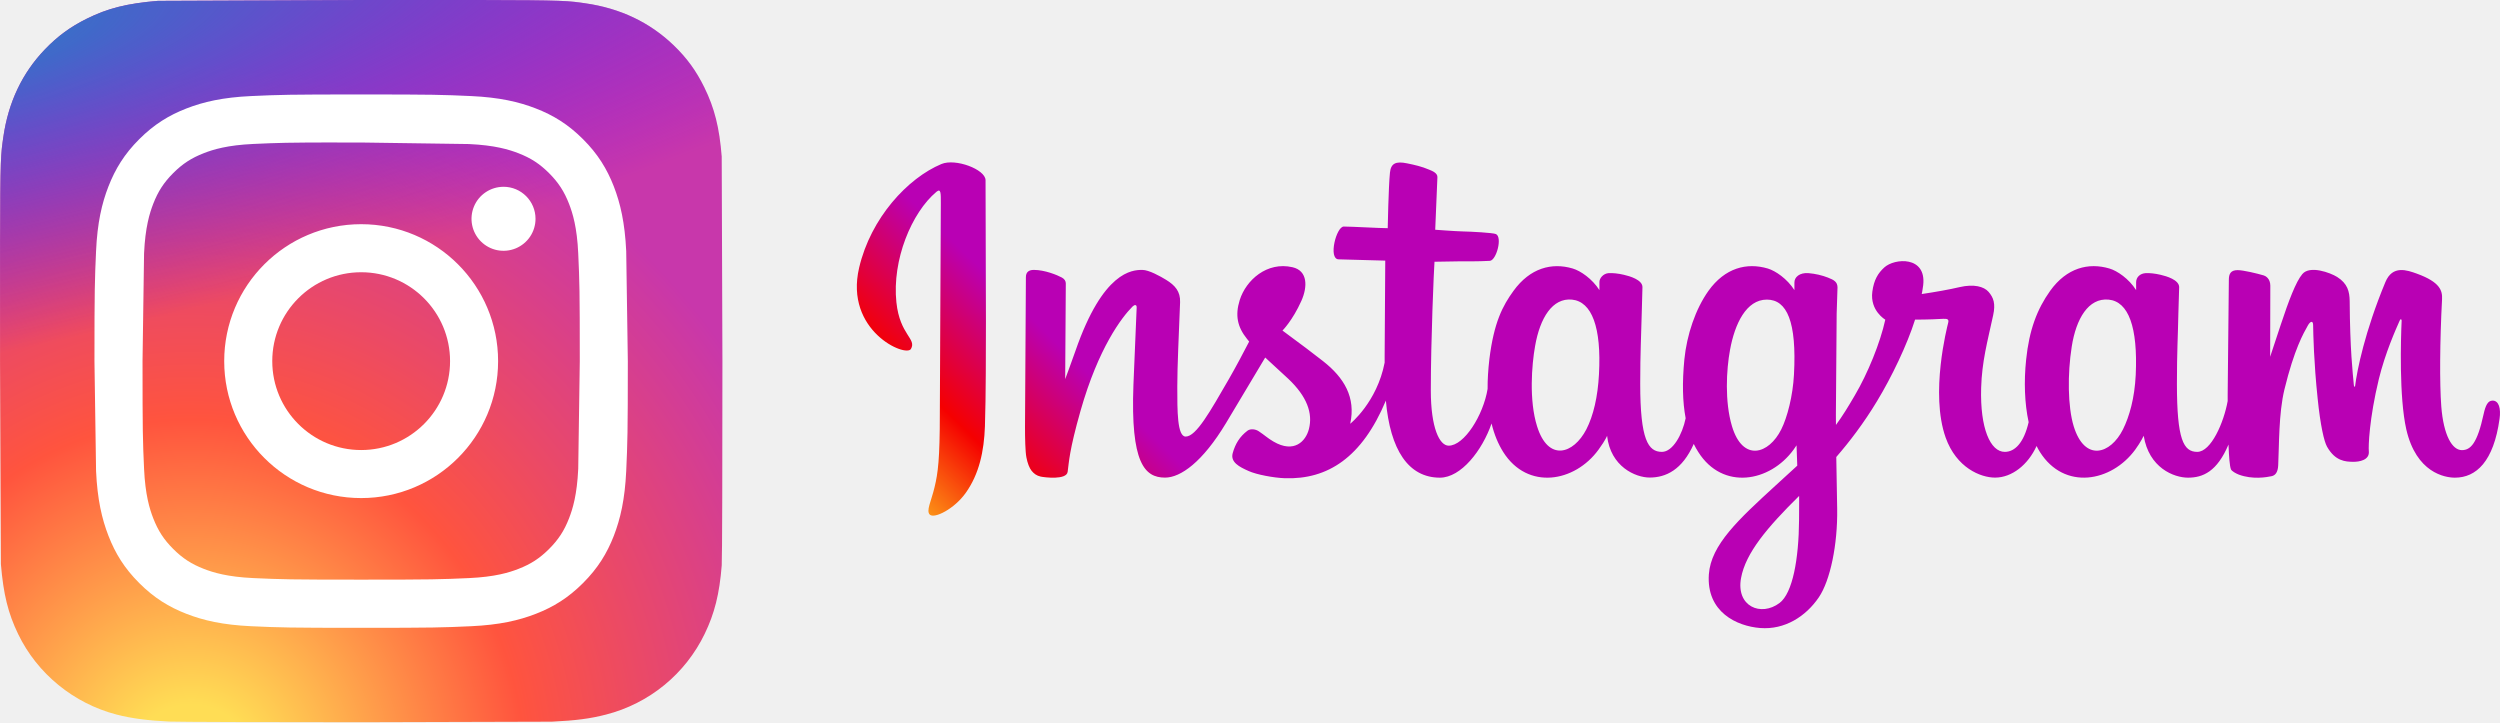
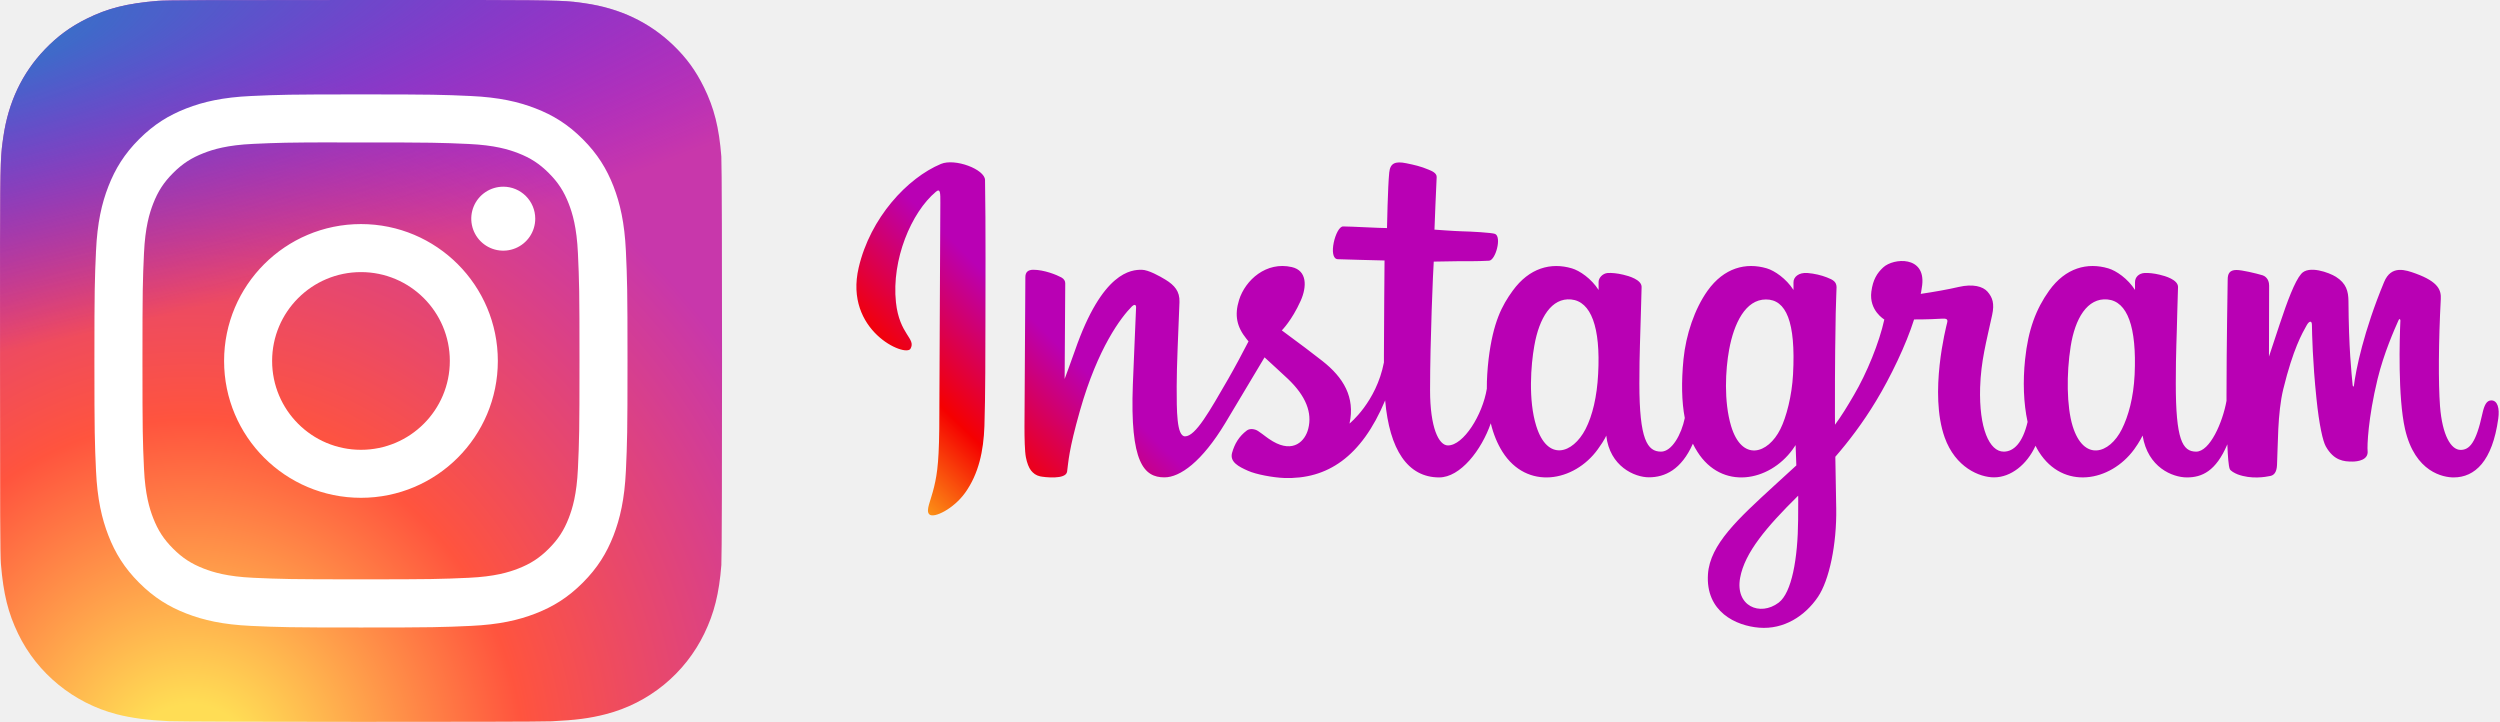
- <svg xmlns="http://www.w3.org/2000/svg" xmlns:xlink="http://www.w3.org/1999/xlink" width="1170" height="338" fill="none">
-   <use xlink:href="#D" fill="url(#A)" />
-   <use xlink:href="#D" fill="url(#B)" />
-   <path d="M169.023 44.204c-33.896 0-38.15.148-51.463.754-13.287.608-22.357 2.712-30.293 5.798-8.209 3.188-15.172 7.452-22.11 14.392-6.943 6.937-11.207 13.901-14.405 22.107-3.094 7.938-5.2 17.011-5.798 30.293-.593 13.313-.749 17.57-.749 51.466l.754 51.451c.611 13.287 2.715 22.356 5.798 30.292 3.19 8.209 7.455 15.173 14.395 22.11 6.935 6.943 13.898 11.217 22.102 14.405 7.941 3.087 17.013 5.19 30.298 5.799 13.313.606 17.564.754 51.458.754 33.899 0 38.14-.148 51.453-.754 13.288-.609 22.368-2.712 30.309-5.799 8.206-3.188 15.159-7.462 22.094-14.405 6.942-6.937 11.207-13.901 14.405-22.107 3.068-7.939 5.174-17.011 5.798-30.293.598-13.313.754-17.556.754-51.453l-.754-51.463c-.624-13.288-2.73-22.357-5.798-30.293-3.198-8.209-7.463-15.172-14.405-22.11-6.943-6.943-13.886-11.207-22.102-14.392-7.957-3.087-17.032-5.19-30.319-5.798-13.313-.606-17.551-.754-51.458-.754h.036zm-11.196 22.492h11.196l50.434.718c12.169.556 18.774 2.59 23.173 4.298 5.825 2.262 9.977 4.967 14.343 9.335s7.073 8.529 9.34 14.353c1.708 4.394 3.744 10.999 4.298 23.168.598 13.157.728 17.11.728 50.419l-.728 50.418c-.556 12.169-2.59 18.773-4.298 23.168-2.262 5.824-4.972 9.972-9.34 14.337s-8.516 7.073-14.343 9.335c-4.394 1.716-11.004 3.745-23.173 4.301-13.157.598-17.109.728-50.434.728s-37.276-.13-50.434-.728c-12.169-.562-18.773-2.595-23.175-4.303-5.824-2.263-9.985-4.967-14.353-9.335s-7.073-8.519-9.34-14.346c-1.708-4.394-3.744-10.999-4.298-23.168-.598-13.157-.718-17.109-.718-50.439l.718-50.418c.556-12.169 2.59-18.773 4.298-23.173 2.262-5.824 4.972-9.985 9.34-14.353s8.529-7.073 14.353-9.34c4.4-1.716 11.006-3.744 23.175-4.303 11.514-.52 15.976-.676 39.238-.702v.031zm77.819 20.724c-2.962 0-5.858.878-8.321 2.524s-4.383 3.985-5.517 6.722-1.429 5.749-.851 8.654 2.005 5.575 4.1 7.669a14.99 14.99 0 0 0 7.67 4.098c2.906.577 5.918.28 8.654-.855s5.076-3.055 6.721-5.518a14.98 14.98 0 0 0 2.521-8.323c0-8.268-6.708-14.977-14.977-14.977v.005zm-66.623 17.5c-35.397 0-64.095 28.698-64.095 64.095s28.698 64.083 64.095 64.083 64.088-28.686 64.088-64.083-28.694-64.095-64.09-64.095h.002zm0 22.492c22.976 0 41.604 18.625 41.604 41.603s-18.628 41.604-41.604 41.604-41.603-18.628-41.603-41.604 18.625-41.603 41.603-41.603h0z" fill="#fff" />
-   <path d="M440.597 76.756c-15.745 6.585-33.059 25.167-38.523 48.539-6.934 29.588 21.891 42.083 24.247 38.006 2.771-4.835-5.182-6.458-6.806-21.799-2.089-19.84 7.116-42.005 18.732-51.731 2.167-1.778 2.062.731 2.062 5.356l-.465 98.548c0 21.091-.865 27.731-2.461 34.289-1.568 6.669-4.107 11.166-2.195 12.916 2.167 1.933 11.373-2.67 16.71-10.114 6.384-8.917 8.634-19.634 9.05-31.265.471-14.007.443-36.277.471-48.955l-.183-66.263c-.105-5.018-14.071-10.274-20.639-7.527h0zm725.933 110.721c-2.25 0-3.32 2.354-4.19 6.303-2.98 13.774-6.12 16.882-10.17 16.882-4.53 0-8.58-6.818-9.65-20.466-.81-10.717-.68-30.478.36-50.135.21-4.026-.89-8.02-11.72-11.968-4.68-1.673-11.45-4.182-14.82 3.971-9.55 22.979-13.27 41.273-14.16 48.673-.02.387-.49.443-.57-.444-.55-5.937-1.81-16.732-1.96-39.423-.06-4.386-.97-8.181-5.89-11.265-3.16-1.983-12.79-5.539-16.27-1.33-2.98 3.451-6.46 12.706-10.09 23.683l-4.97 15.004.08-33.253c0-3.451-2.36-4.597-3.06-4.808-3.22-.941-9.58-2.481-12.25-2.481-3.32 0-4.1 1.855-4.1 4.547l-.55 53.636v3.084c-1.81 10.092-7.77 23.789-14.23 23.789s-9.52-5.727-9.52-31.864c0-15.242.47-21.877.68-32.91l.37-12.362c-.06-3.373-5.94-5.101-8.67-5.727-2.74-.653-5.12-.864-7-.786-2.62.16-4.473 1.883-4.473 4.292v3.656c-3.375-5.329-8.846-9.045-12.503-10.114-9.782-2.902-20.013-.316-27.727 10.451-6.119 8.58-9.81 18.272-11.246 32.207-1.075 10.197-.731 20.521 1.175 29.249-2.3 9.853-6.539 13.908-11.167 13.908-6.751 0-11.611-10.983-11.062-29.986.393-12.489 2.876-21.246 5.619-33.952 1.181-5.411.211-8.23-2.166-10.977-2.173-2.459-6.828-3.739-13.496-2.199-4.738 1.125-11.56 2.326-17.762 3.246 0 0 .366-1.496.682-4.132 1.596-13.83-13.446-12.705-18.234-8.286-2.877 2.637-4.839 5.749-5.57 11.343-1.175 8.89 6.068 13.071 6.068 13.071-2.377 10.873-8.185 25.09-14.226 35.364-3.22 5.517-5.681 9.571-8.868 13.908l-.029-4.808.366-47.366.394-12.235c-.056-2.459-1.491-3.423-4.528-4.574-2.666-1.042-5.831-1.8-9.101-2.066-4.106-.31-6.617 1.883-6.539 4.469v3.479c-3.397-5.329-8.868-9.045-12.476-10.114-9.809-2.902-20.034-.316-27.749 10.451-6.097 8.58-10.126 20.576-11.279 32.074-1.041 10.773-.858 19.867.605 27.555-1.569 7.681-6.042 15.735-11.113 15.735-6.462 0-10.153-5.727-10.153-31.864 0-15.242.471-21.877.71-32.91l.338-12.362c-.028-3.373-5.908-5.101-8.657-5.727-2.849-.676-5.337-.886-7.221-.786-2.511.21-4.263 2.431-4.263 4.131v3.817c-3.397-5.329-8.867-9.045-12.503-10.114-9.781-2.902-19.929-.26-27.699 10.451-5.071 6.985-9.178 14.744-11.295 31.947-.577 4.968-.865 9.615-.837 13.957-2.018 12.334-10.935 26.557-18.206 26.557-4.29 0-8.369-8.263-8.369-25.904 0-23.472 1.463-56.93 1.724-60.17l11.012-.183c4.578-.028 8.762.077 14.859-.238 3.087-.156 6.041-11.161 2.848-12.545-1.413-.604-11.561-1.152-15.59-1.23-3.397-.077-12.791-.781-12.791-.781l1.025-24.519c.155-1.989-2.355-2.98-3.818-3.584-3.536-1.512-6.701-2.221-10.414-2.98-5.204-1.069-7.532-.022-7.975 4.337-.682 6.618-1.048 26.014-1.048 26.014-3.818 0-16.765-.764-20.561-.764-3.525 0-7.349 15.164-2.455 15.347l21.864.598-.288 44.492v3.24c-3.581 18.582-16.111 28.623-16.111 28.623 2.693-12.312-2.8-21.54-12.736-29.326-3.664-2.903-10.88-8.369-18.966-14.301 0 0 4.683-4.625 8.84-13.88 2.932-6.563 3.065-14.112-4.157-15.763-11.927-2.741-21.736 6.015-24.69 15.37-2.25 7.217-1.07 12.6 3.397 18.166l1.02 1.258c-2.666 5.173-6.379 12.151-9.494 17.562-8.706 15.032-15.274 26.901-20.218 26.901-3.973 0-3.923-12.051-3.923-23.345 0-9.725.731-24.386 1.308-39.545.183-4.996-2.328-7.871-6.534-10.457-2.566-1.567-8.009-4.652-11.173-4.652-4.706 0-18.361.625-31.253 37.872-1.623 4.708-4.816 13.254-4.816 13.254l.288-44.801c0-1.047-.548-2.038-1.829-2.747-2.172-1.175-8.002-3.578-13.129-3.578-2.488 0-3.719 1.152-3.719 3.423l-.415 70.051c0 5.334.127 11.554.654 14.273.52 2.719 1.385 4.941 2.432 6.27 1.048 1.285 2.273 2.276 4.263 2.719 1.856.393 12.081 1.673 12.608-2.221.654-4.68.676-9.72 6.041-28.617 8.369-29.383 19.253-43.705 24.38-48.806.914-.886 1.934-.942 1.879.526l-1.513 36.2c-1.386 36.621 5.254 43.389 14.803 43.389 7.271 0 17.524-7.239 28.536-25.533l18.334-30.661 10.802 9.958c8.712 8.231 11.56 16.073 9.654 23.5-1.441 5.694-6.906 11.548-16.61 5.854-2.827-1.65-4.029-2.929-6.878-4.813-1.518-1.019-3.874-1.306-5.259-.26-3.664 2.747-5.731 6.22-6.934 10.535-1.124 4.209 3.087 6.402 7.455 8.335 3.741 1.701 11.799 3.19 16.948 3.373 20.062.681 36.123-9.67 47.291-36.333 2.017 23.03 10.513 36.073 25.294 36.073 9.91 0 19.825-12.783 24.169-25.356 1.225 5.123 3.082 9.565 5.465 13.359 11.406 18.034 33.53 14.168 44.62-1.152 3.453-4.757 3.979-6.458 3.979-6.458 1.618 14.461 13.285 19.551 19.957 19.551 7.505 0 15.197-3.55 20.606-15.735.654 1.335 1.336 2.592 2.123 3.794 11.378 18.034 33.502 14.168 44.62-1.152.499-.758.97-1.384 1.358-1.988l.344 9.515-10.253 9.382c-17.131 15.713-30.161 27.632-31.125 41.484-1.203 17.696 13.129 24.259 24.008 25.118 11.511.919 21.399-5.434 27.462-14.373 5.337-7.843 8.845-24.702 8.585-41.379l-.422-24.28c6.041-6.952 12.842-15.791 19.071-26.137 6.822-11.243 14.093-26.38 17.807-38.166 0 0 6.357.055 13.107-.366 2.173-.133 2.799.316 2.378 1.883-.471 1.906-8.524 32.988-1.175 53.691 5.049 14.162 16.371 18.737 23.122 18.737 7.869 0 15.407-5.96 19.431-14.793.498.969.997 1.932 1.573 2.824 11.379 18.034 33.425 14.14 44.62-1.152 2.538-3.473 3.948-6.458 3.948-6.458 2.41 14.982 14.08 19.607 20.74 19.607 6.99 0 13.58-2.847 18.94-15.503.21 5.572.55 10.119 1.13 11.554.33.892 2.32 1.988 3.74 2.537 6.38 2.353 12.87 1.229 15.24.731 1.68-.338 2.98-1.645 3.15-5.096.46-9.044.17-24.231 2.92-35.546 4.63-18.926 8.92-26.27 10.96-29.903 1.13-2.044 2.43-2.382 2.46-.238.08 4.364.31 17.175 2.12 34.427 1.28 12.65 3.03 20.15 4.39 22.531 3.82 6.768 8.58 7.084 12.43 7.084 2.46 0 7.58-.681 7.13-4.996-.23-2.088.17-15.081 4.69-33.741 2.98-12.207 7.92-23.212 9.7-27.238.68-1.49.97-.338.97-.106-.39 8.391-1.23 35.863 2.17 50.866 4.66 20.366 18.07 22.637 22.76 22.637 9.96 0 18.15-7.583 20.89-27.549.69-4.813-.31-8.524-3.27-8.524h.01zm-418.211-12.334c-.549 10.556-2.616 19.396-5.908 25.798-6.019 11.631-17.862 15.292-23.072-1.462-3.791-12.102-2.51-28.623-.914-37.54 2.3-13.226 8.135-22.581 17.236-21.723 9.311.92 13.861 12.917 12.658 34.927h0zm91.258.155c-.521 9.958-3.109 19.994-5.935 25.643-5.831 11.709-18.024 15.37-23.073-1.462-3.447-11.531-2.637-26.402-.914-35.762 2.228-12.18 7.587-23.501 17.242-23.501 9.388 0 14.016 10.302 12.68 35.082h0zm2.383 68.063c-.133 18.222-2.981 34.167-9.105 38.82-8.735 6.586-20.479 1.617-18.046-11.659 2.145-11.763 12.32-23.76 27.179-38.426 0 0 .05 3.345-.029 11.265h.001zm157.564-67.958c-.527 10.955-2.96 19.501-5.964 25.538-5.835 11.709-17.917 15.342-23.071-1.462-2.799-9.177-2.932-24.497-.915-37.274 2.039-13.022 7.77-22.847 17.236-21.989 9.361.892 13.73 12.917 12.714 35.187z" fill="url(#C)" />
+ <svg xmlns="http://www.w3.org/2000/svg" width="1039" height="300" viewBox="0 0 1039 300" fill="none">
+   <path d="M150.09 0C87.449 0 69.129 0.065 65.568 0.36C52.713 1.429 44.714 3.453 35.999 7.791C29.284 11.126 23.987 14.992 18.759 20.411C9.239 30.293 3.47 42.451 1.381 56.903C0.366 63.919 0.07 65.35 0.01 101.187C-0.013 113.133 0.01 128.854 0.01 149.941C0.01 212.531 0.079 230.833 0.38 234.387C1.418 246.895 3.38 254.765 7.534 263.374C15.473 279.852 30.636 292.222 48.499 296.838C54.684 298.431 61.516 299.308 70.285 299.723C74.001 299.885 111.874 300 149.769 300C187.665 300 225.56 299.954 229.183 299.769C239.338 299.291 245.235 298.5 251.755 296.815C260.612 294.544 268.866 290.366 275.942 284.574C283.018 278.782 288.743 271.516 292.72 263.282C296.793 254.881 298.859 246.711 299.793 234.855C299.996 232.27 300.082 191.058 300.082 149.902C300.082 108.738 299.989 67.603 299.786 65.018C298.84 52.971 296.775 44.87 292.57 36.308C289.119 29.299 285.288 24.064 279.726 18.712C269.802 9.232 257.663 3.462 243.195 1.375C236.186 0.362 234.789 0.062 198.925 0H150.09Z" fill="url(#paint0_radial)" />
+   <path d="M150.09 0C87.449 0 69.129 0.065 65.568 0.36C52.713 1.429 44.714 3.453 35.999 7.791C29.284 11.126 23.987 14.992 18.759 20.411C9.239 30.293 3.47 42.451 1.381 56.903C0.366 63.919 0.07 65.35 0.01 101.187C-0.013 113.133 0.01 128.854 0.01 149.941C0.01 212.531 0.079 230.833 0.38 234.387C1.418 246.895 3.38 254.765 7.534 263.374C15.473 279.852 30.636 292.222 48.499 296.838C54.684 298.431 61.516 299.308 70.285 299.723C74.001 299.885 111.874 300 149.769 300C187.665 300 225.56 299.954 229.183 299.769C239.338 299.291 245.235 298.5 251.755 296.815C260.612 294.544 268.866 290.366 275.942 284.574C283.018 278.782 288.743 271.516 292.72 263.282C296.793 254.881 298.859 246.711 299.793 234.855C299.996 232.27 300.082 191.058 300.082 149.902C300.082 108.738 299.989 67.603 299.786 65.018C298.84 52.971 296.775 44.87 292.57 36.308C289.119 29.299 285.288 24.064 279.726 18.712C269.802 9.232 257.663 3.462 243.195 1.375C236.186 0.362 234.789 0.062 198.925 0H150.09Z" fill="url(#paint1_radial)" />
+   <path d="M150.021 39.234C119.935 39.234 116.159 39.365 104.343 39.903C92.55 40.443 84.5 42.31 77.456 45.05C70.17 47.879 63.989 51.664 57.832 57.824C51.67 63.981 47.885 70.162 45.046 77.446C42.3 84.492 40.431 92.544 39.9 104.332C39.374 116.149 39.235 119.927 39.235 150.012C39.235 180.098 39.369 183.862 39.904 195.679C40.447 207.472 42.314 215.522 45.051 222.566C47.883 229.852 51.668 236.032 57.828 242.19C63.983 248.352 70.163 252.146 77.445 254.975C84.493 257.715 92.545 259.582 104.336 260.122C116.152 260.66 119.926 260.791 150.009 260.791C180.097 260.791 183.861 260.66 195.678 260.122C207.471 259.582 215.53 257.715 222.578 254.975C229.862 252.146 236.033 248.352 242.188 242.19C248.351 236.032 252.135 229.852 254.974 222.568C257.697 215.522 259.567 207.47 260.121 195.681C260.652 183.865 260.79 180.098 260.79 150.012C260.79 119.927 260.652 116.151 260.121 104.335C259.567 92.541 257.697 84.492 254.974 77.448C252.135 70.162 248.351 63.981 242.188 57.824C236.026 51.662 229.864 47.877 222.571 45.05C215.509 42.31 207.455 40.443 195.661 39.903C183.845 39.365 180.083 39.234 149.988 39.234H150.021ZM140.083 59.197C143.032 59.193 146.323 59.197 150.021 59.197C179.599 59.197 183.104 59.303 194.784 59.834C205.585 60.328 211.447 62.133 215.352 63.649C220.522 65.657 224.208 68.057 228.083 71.934C231.96 75.812 234.36 79.504 236.373 84.674C237.889 88.574 239.696 94.436 240.188 105.237C240.718 116.915 240.834 120.423 240.834 149.987C240.834 179.551 240.718 183.059 240.188 194.737C239.694 205.538 237.889 211.4 236.373 215.3C234.365 220.47 231.96 224.151 228.083 228.026C224.205 231.903 220.524 234.303 215.352 236.311C211.452 237.835 205.585 239.635 194.784 240.129C183.107 240.659 179.599 240.775 150.021 240.775C120.44 240.775 116.935 240.659 105.257 240.129C94.456 239.63 88.594 237.825 84.687 236.309C79.517 234.301 75.824 231.901 71.947 228.024C68.07 224.146 65.67 220.463 63.657 215.291C62.141 211.391 60.334 205.529 59.842 194.728C59.311 183.05 59.205 179.542 59.205 149.959C59.205 120.377 59.311 116.887 59.842 105.209C60.336 94.409 62.141 88.546 63.657 84.642C65.665 79.472 68.07 75.779 71.947 71.902C75.824 68.025 79.517 65.625 84.687 63.612C88.592 62.089 94.456 60.289 105.257 59.793C115.476 59.331 119.437 59.193 140.083 59.169V59.197ZM209.153 77.591C206.524 77.591 203.954 78.371 201.767 79.832C199.581 81.293 197.877 83.369 196.871 85.798C195.865 88.228 195.602 90.901 196.116 93.48C196.629 96.058 197.896 98.427 199.755 100.286C201.615 102.145 203.984 103.411 206.563 103.923C209.142 104.435 211.815 104.171 214.244 103.165C216.673 102.158 218.749 100.453 220.209 98.266C221.669 96.08 222.448 93.509 222.447 90.88C222.447 83.541 216.492 77.586 209.153 77.586V77.591ZM150.021 93.123C118.603 93.123 93.131 118.595 93.131 150.012C93.131 181.43 118.603 206.89 150.021 206.89C181.438 206.89 206.903 181.43 206.903 150.012C206.903 118.595 181.436 93.123 150.018 93.123H150.021ZM150.021 113.086C170.413 113.086 186.947 129.618 186.947 150.012C186.947 170.405 170.413 186.939 150.021 186.939C129.626 186.939 113.094 170.405 113.094 150.012C113.094 129.618 129.626 113.086 150.021 113.086V113.086Z" fill="white" />
+   <path d="M391.063 68.126C377.087 73.971 361.72 90.464 356.87 111.209C350.716 137.47 376.301 148.56 378.391 144.942C380.851 140.65 373.792 139.21 372.35 125.593C370.496 107.984 378.666 88.311 388.977 79.678C390.9 78.1 390.807 80.327 390.807 84.432C390.807 91.836 390.394 158.072 390.394 171.901C390.394 190.62 389.626 196.515 388.21 202.335C386.818 208.254 384.565 212.245 386.262 213.799C388.185 215.514 396.356 211.429 401.093 204.822C406.759 196.908 408.756 187.395 409.125 177.072C409.544 164.64 409.519 144.873 409.544 133.621C409.544 123.273 409.706 93.02 409.381 74.807C409.288 70.353 396.892 65.688 391.063 68.126V68.126ZM1035.38 166.4C1033.38 166.4 1032.43 168.489 1031.66 171.994C1029.02 184.22 1026.23 186.978 1022.63 186.978C1018.62 186.978 1015.02 180.926 1014.07 168.813C1013.35 159.301 1013.46 141.761 1014.39 124.315C1014.58 120.741 1013.6 117.197 1003.99 113.692C999.837 112.207 993.821 109.98 990.831 117.216C982.355 137.612 979.059 153.85 978.267 160.417C978.249 160.761 977.83 160.811 977.756 160.024C977.274 154.754 976.157 145.173 976.019 125.033C975.97 121.139 975.159 117.772 970.795 115.034C967.987 113.274 959.442 110.118 956.353 113.854C953.706 116.916 950.622 125.131 947.395 134.874C944.793 142.808 942.983 148.191 942.983 148.191C942.983 148.191 943.001 126.797 943.052 118.676C943.052 115.614 940.961 114.596 940.336 114.409C937.479 113.574 931.836 112.207 929.47 112.207C926.524 112.207 925.825 113.854 925.825 116.243C925.825 116.543 925.338 144.382 925.338 163.849V166.586C923.735 175.543 918.447 187.7 912.711 187.7C906.975 187.7 904.26 182.617 904.26 159.419C904.26 145.891 904.678 140.002 904.865 130.209C904.978 124.57 905.209 120.235 905.19 119.237C905.141 116.243 899.916 114.709 897.501 114.154C895.066 113.574 892.951 113.387 891.283 113.456C888.962 113.598 887.314 115.127 887.314 117.265V120.51C884.318 115.781 879.463 112.482 876.216 111.533C867.534 108.958 858.454 111.253 851.606 120.81C846.176 128.425 842.9 137.027 841.625 149.396C840.671 158.446 840.976 167.609 842.668 175.357C840.627 184.102 836.864 187.7 832.756 187.7C826.765 187.7 822.451 177.952 822.938 161.086C823.287 150.001 825.491 142.229 827.926 130.951C828.974 126.148 828.113 123.646 826.003 121.208C824.074 119.025 819.942 117.89 814.024 119.256C809.819 120.254 803.763 121.321 798.259 122.137C798.259 122.137 798.584 120.81 798.864 118.47C800.281 106.195 786.93 107.193 782.68 111.116C780.127 113.456 778.386 116.218 777.736 121.184C776.694 129.074 783.123 132.785 783.123 132.785C781.013 142.435 775.858 155.054 770.495 164.173C767.638 169.069 765.454 172.668 762.625 176.517C762.599 175.101 762.599 173.661 762.599 172.25C762.55 151.947 762.806 135.966 762.924 130.209C763.042 124.57 763.273 120.348 763.273 119.35C763.224 117.167 761.95 116.312 759.255 115.289C756.888 114.365 754.08 113.692 751.177 113.456C747.532 113.18 745.304 115.127 745.373 117.423V120.51C742.358 115.781 737.502 112.482 734.3 111.533C725.593 108.958 716.518 111.253 709.67 120.81C704.259 128.425 700.683 139.072 699.66 149.278C698.735 158.839 698.897 166.911 700.196 173.734C698.804 180.553 694.834 187.7 690.333 187.7C684.598 187.7 681.322 182.617 681.322 159.419C681.322 145.891 681.74 140.002 681.951 130.209C682.064 124.57 682.276 120.235 682.251 119.237C682.227 116.243 677.007 114.709 674.568 114.154C672.039 113.554 669.831 113.367 668.158 113.456C665.93 113.642 664.375 115.614 664.375 117.123V120.51C661.36 115.781 656.505 112.482 653.278 111.533C644.596 108.958 635.589 111.303 628.692 120.81C624.191 127.009 620.546 133.896 618.667 149.165C618.156 153.574 617.9 157.699 617.925 161.553C616.134 172.5 608.219 185.124 601.765 185.124C597.958 185.124 594.337 177.79 594.337 162.133C594.337 141.299 595.636 111.602 595.867 108.727C595.867 108.727 604.038 108.584 605.641 108.564C609.705 108.54 613.418 108.633 618.83 108.353C621.57 108.215 624.191 98.448 621.358 97.219C620.104 96.683 611.097 96.196 607.521 96.127C604.505 96.058 596.167 95.434 596.167 95.434C596.167 95.434 596.915 75.736 597.077 73.671C597.215 71.906 594.987 71.027 593.688 70.491C590.55 69.149 587.741 68.52 584.445 67.846C579.826 66.897 577.76 67.826 577.367 71.695C576.762 77.57 576.437 94.785 576.437 94.785C573.048 94.785 561.557 94.107 558.187 94.107C555.059 94.107 551.665 107.566 556.008 107.729C561.001 107.915 569.659 108.102 575.414 108.259C575.414 108.259 575.158 138.448 575.158 147.749V150.625C571.98 167.117 560.858 176.03 560.858 176.03C563.249 165.102 558.374 156.912 549.554 150.001C546.303 147.424 539.898 142.572 532.721 137.308C532.721 137.308 536.878 133.203 540.567 124.988C543.169 119.163 543.287 112.463 536.878 110.998C526.292 108.564 517.585 116.336 514.963 124.639C512.966 131.045 514.014 135.823 517.979 140.763L518.884 141.879C516.518 146.471 513.222 152.665 510.457 157.468C502.73 170.809 496.901 181.344 492.513 181.344C488.986 181.344 489.03 170.647 489.03 160.624C489.03 151.991 489.679 138.979 490.191 125.524C490.353 121.09 488.125 118.539 484.391 116.243C482.114 114.852 477.283 112.114 474.474 112.114C470.298 112.114 458.178 112.669 446.736 145.728C445.295 149.907 442.461 157.492 442.461 157.492L442.717 117.727C442.717 116.798 442.23 115.919 441.094 115.289C439.165 114.247 433.991 112.114 429.44 112.114C427.232 112.114 426.14 113.136 426.14 115.152L425.771 177.328C425.771 182.062 425.884 187.582 426.351 189.996C426.813 192.41 427.581 194.381 428.51 195.561C429.44 196.701 430.527 197.581 432.293 197.975C433.941 198.323 443.017 199.459 443.484 196.003C444.065 191.849 444.085 187.376 448.846 170.603C456.274 144.524 465.935 131.811 470.485 127.284C471.297 126.498 472.202 126.449 472.153 127.751C471.946 133.478 471.272 147.749 470.81 159.881C469.58 192.385 475.473 198.392 483.949 198.392C490.402 198.392 499.503 191.967 509.277 175.73C515.381 165.589 521.28 155.683 525.549 148.516C528.476 151.249 531.816 154.198 535.137 157.354C542.869 164.66 545.398 171.621 543.705 178.213C542.427 183.266 537.576 188.462 528.963 183.409C526.454 181.944 525.387 180.808 522.859 179.137C521.51 178.232 519.42 177.977 518.19 178.906C514.939 181.344 513.104 184.426 512.036 188.256C511.038 191.992 514.776 193.939 518.653 195.654C521.973 197.164 529.125 198.486 533.695 198.648C551.502 199.253 565.758 190.065 575.669 166.4C577.46 186.84 585.001 198.417 598.12 198.417C606.916 198.417 615.716 187.071 619.572 175.912C620.659 180.459 622.307 184.402 624.423 187.769C634.546 203.775 654.183 200.344 664.026 186.747C667.091 182.524 667.558 181.015 667.558 181.015C668.994 193.85 679.349 198.368 685.271 198.368C691.932 198.368 698.759 195.217 703.561 184.402C704.141 185.587 704.746 186.702 705.445 187.769C715.544 203.775 735.18 200.344 745.048 186.747C745.491 186.073 745.909 185.518 746.253 184.982L746.559 193.427C746.559 193.427 740.916 198.579 737.458 201.755C722.253 215.701 710.689 226.28 709.833 238.575C708.765 254.281 721.486 260.107 731.142 260.868C741.359 261.685 750.135 256.046 755.516 248.112C760.253 241.151 763.367 226.187 763.136 211.385C763.042 205.447 762.9 197.93 762.762 189.834C768.124 183.664 774.159 175.819 779.688 166.636C785.744 156.657 792.197 143.221 795.493 132.761C795.493 132.761 801.136 132.81 807.127 132.436C809.055 132.318 809.611 132.716 809.237 134.107C808.819 135.799 801.672 163.386 808.194 181.762C812.676 194.332 822.725 198.392 828.717 198.392C835.702 198.392 842.392 193.103 845.963 185.262C846.406 186.122 846.849 186.978 847.36 187.769C857.459 203.775 877.027 200.32 886.964 186.747C889.217 183.664 890.471 181.015 890.471 181.015C892.606 194.312 902.96 198.417 908.878 198.417C915.076 198.417 920.925 195.89 925.687 184.658C925.874 189.603 926.174 193.639 926.685 194.912C926.985 195.704 928.751 196.677 930.006 197.164C935.667 199.253 941.428 198.255 943.538 197.812C945.023 197.512 946.184 196.352 946.327 193.29C946.74 185.262 946.485 171.783 948.924 161.74C953.032 144.942 956.839 138.424 958.649 135.199C959.653 133.385 960.809 133.085 960.833 134.987C960.902 138.861 961.114 150.231 962.712 165.545C963.853 176.772 965.408 183.428 966.613 185.542C970.002 191.549 974.228 191.83 977.642 191.83C979.826 191.83 984.376 191.225 983.978 187.395C983.771 185.542 984.12 174.01 988.134 157.448C990.781 146.613 995.168 136.846 996.747 133.272C997.352 131.949 997.608 132.972 997.608 133.178C997.259 140.626 996.516 165.008 999.532 178.326C1003.67 196.401 1015.57 198.417 1019.73 198.417C1028.57 198.417 1035.84 191.687 1038.28 173.965C1038.88 169.693 1038 166.4 1035.38 166.4H1035.38ZM664.188 155.452C663.702 164.822 661.867 172.668 658.945 178.35C653.603 188.674 643.09 191.923 638.467 177.053C635.102 166.311 636.238 151.647 637.655 143.733C639.696 131.994 644.876 123.691 652.953 124.452C661.217 125.269 665.256 135.916 664.188 155.452V155.452ZM745.187 155.59C744.725 164.429 742.427 173.336 739.919 178.35C734.744 188.743 723.922 191.992 719.44 177.053C716.381 166.818 717.099 153.618 718.629 145.311C720.606 134.501 725.363 124.452 733.932 124.452C742.265 124.452 746.372 133.596 745.187 155.59V155.59ZM747.302 216.001C747.184 232.174 744.656 246.327 739.22 250.456C731.467 256.302 721.044 251.892 723.203 240.109C725.107 229.667 734.138 219.02 747.327 206.002C747.327 206.002 747.371 208.971 747.301 216.001H747.302ZM887.151 155.683C886.684 165.407 884.525 172.992 881.858 178.35C876.679 188.743 865.955 191.967 861.38 177.053C858.896 168.907 858.778 155.31 860.569 143.969C862.379 132.411 867.465 123.691 875.867 124.452C884.175 125.244 888.056 135.916 887.151 155.683Z" fill="url(#paint2_linear)" />
  <defs>
-     <radialGradient id="A" cx="0" cy="0" r="1" gradientUnits="userSpaceOnUse" gradientTransform="translate(89.8062 364.033) rotate(-90) scale(334.983 311.645)">
-       <stop stop-color="#fd5" />
-       <stop offset=".1" stop-color="#fd5" />
-       <stop offset=".5" stop-color="#ff543e" />
-       <stop offset="1" stop-color="#c837ab" />
+     <radialGradient id="paint0_radial" cx="0" cy="0" r="1" gradientUnits="userSpaceOnUse" gradientTransform="translate(79.7096 323.106) rotate(-90) scale(297.322 276.608)">
+       <stop stop-color="#FFDD55" />
+       <stop offset="0.1" stop-color="#FFDD55" />
+       <stop offset="0.5" stop-color="#FF543E" />
+       <stop offset="1" stop-color="#C837AB" />
    </radialGradient>
-     <radialGradient id="B" cx="0" cy="0" r="1" gradientUnits="userSpaceOnUse" gradientTransform="matrix(29.39838,146.8258,-605.3753,121.2121,-56.6322,24.349)">
-       <stop stop-color="#3771c8" />
-       <stop offset=".128" stop-color="#3771c8" />
-       <stop offset="1" stop-color="#60f" stop-opacity="0" />
+     <radialGradient id="paint1_radial" cx="0" cy="0" r="1" gradientUnits="userSpaceOnUse" gradientTransform="translate(-50.2653 21.6115) rotate(78.6776) scale(132.906 547.981)">
+       <stop stop-color="#3771C8" />
+       <stop offset="0.128" stop-color="#3771C8" />
+       <stop offset="1" stop-color="#6600FF" stop-opacity="0" />
    </radialGradient>
-     <linearGradient id="C" x1="372.473" y1="215.962" x2="464.644" y2="121.752" gradientUnits="userSpaceOnUse">
-       <stop stop-color="#ffd521" />
-       <stop offset=".05" stop-color="#ffd521" />
-       <stop offset=".501" stop-color="#f50000" />
-       <stop offset=".95" stop-color="#b900b4" />
+     <linearGradient id="paint2_linear" x1="330.597" y1="191.682" x2="412.406" y2="108.064" gradientUnits="userSpaceOnUse">
+       <stop stop-color="#FFD521" />
+       <stop offset="0.05" stop-color="#FFD521" />
+       <stop offset="0.501" stop-color="#F50000" />
+       <stop offset="0.95" stop-color="#B900B4" />
+       <stop offset="0.95" stop-color="#B900B4" />
+       <stop offset="1" stop-color="#B900B4" />
    </linearGradient>
-     <path id="D" d="M169.101 0L73.873.406C59.39 1.61 50.378 3.89 40.559 8.778c-7.567 3.757-13.534 8.113-19.424 14.218C10.41 34.131 3.909 47.828 1.556 64.111.412 72.016.079 73.628.012 114.004v54.93l.416 95.142c1.17 14.093 3.38 22.96 8.061 32.659 8.945 18.565 26.028 32.502 46.154 37.703 6.969 1.794 14.665 2.782 24.546 3.25 4.186.182 46.856.312 89.552.312l89.473-.26c11.441-.538 18.085-1.43 25.431-3.328 9.979-2.559 19.279-7.266 27.251-13.792a70.78 70.78 0 0 0 18.902-23.99c4.59-9.464 6.917-18.669 7.97-32.026.229-2.913.325-49.345.325-95.715l-.333-95.636c-1.066-13.573-3.393-22.7-8.131-32.347-3.887-7.897-8.203-13.794-14.47-19.824C303.977 10.401 290.3 3.9 273.999 1.55 266.102.408 264.529.07 224.122 0h-55.021z" />
  </defs>
</svg>
